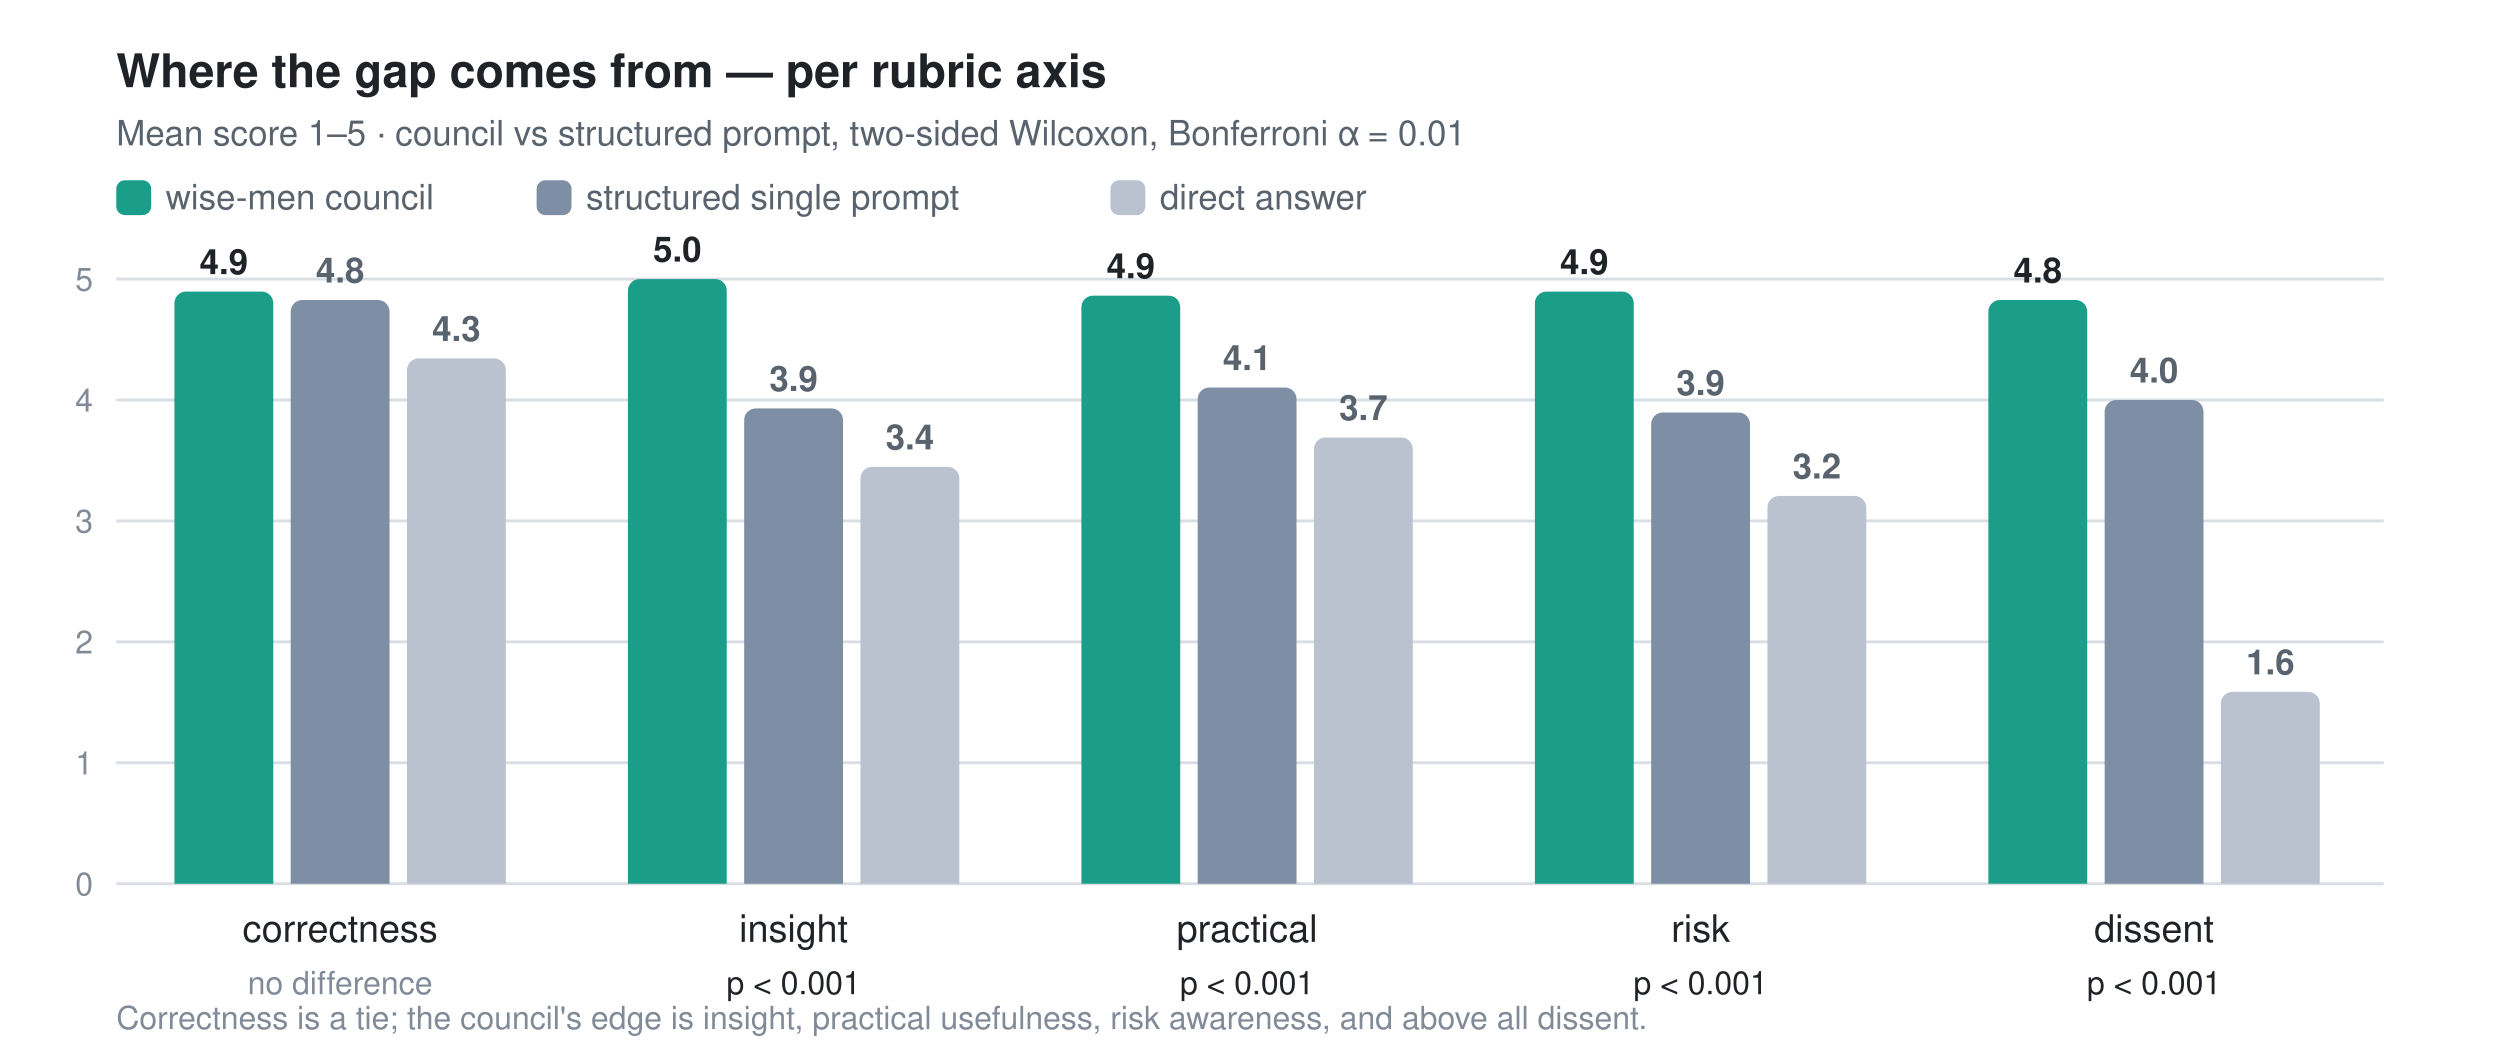
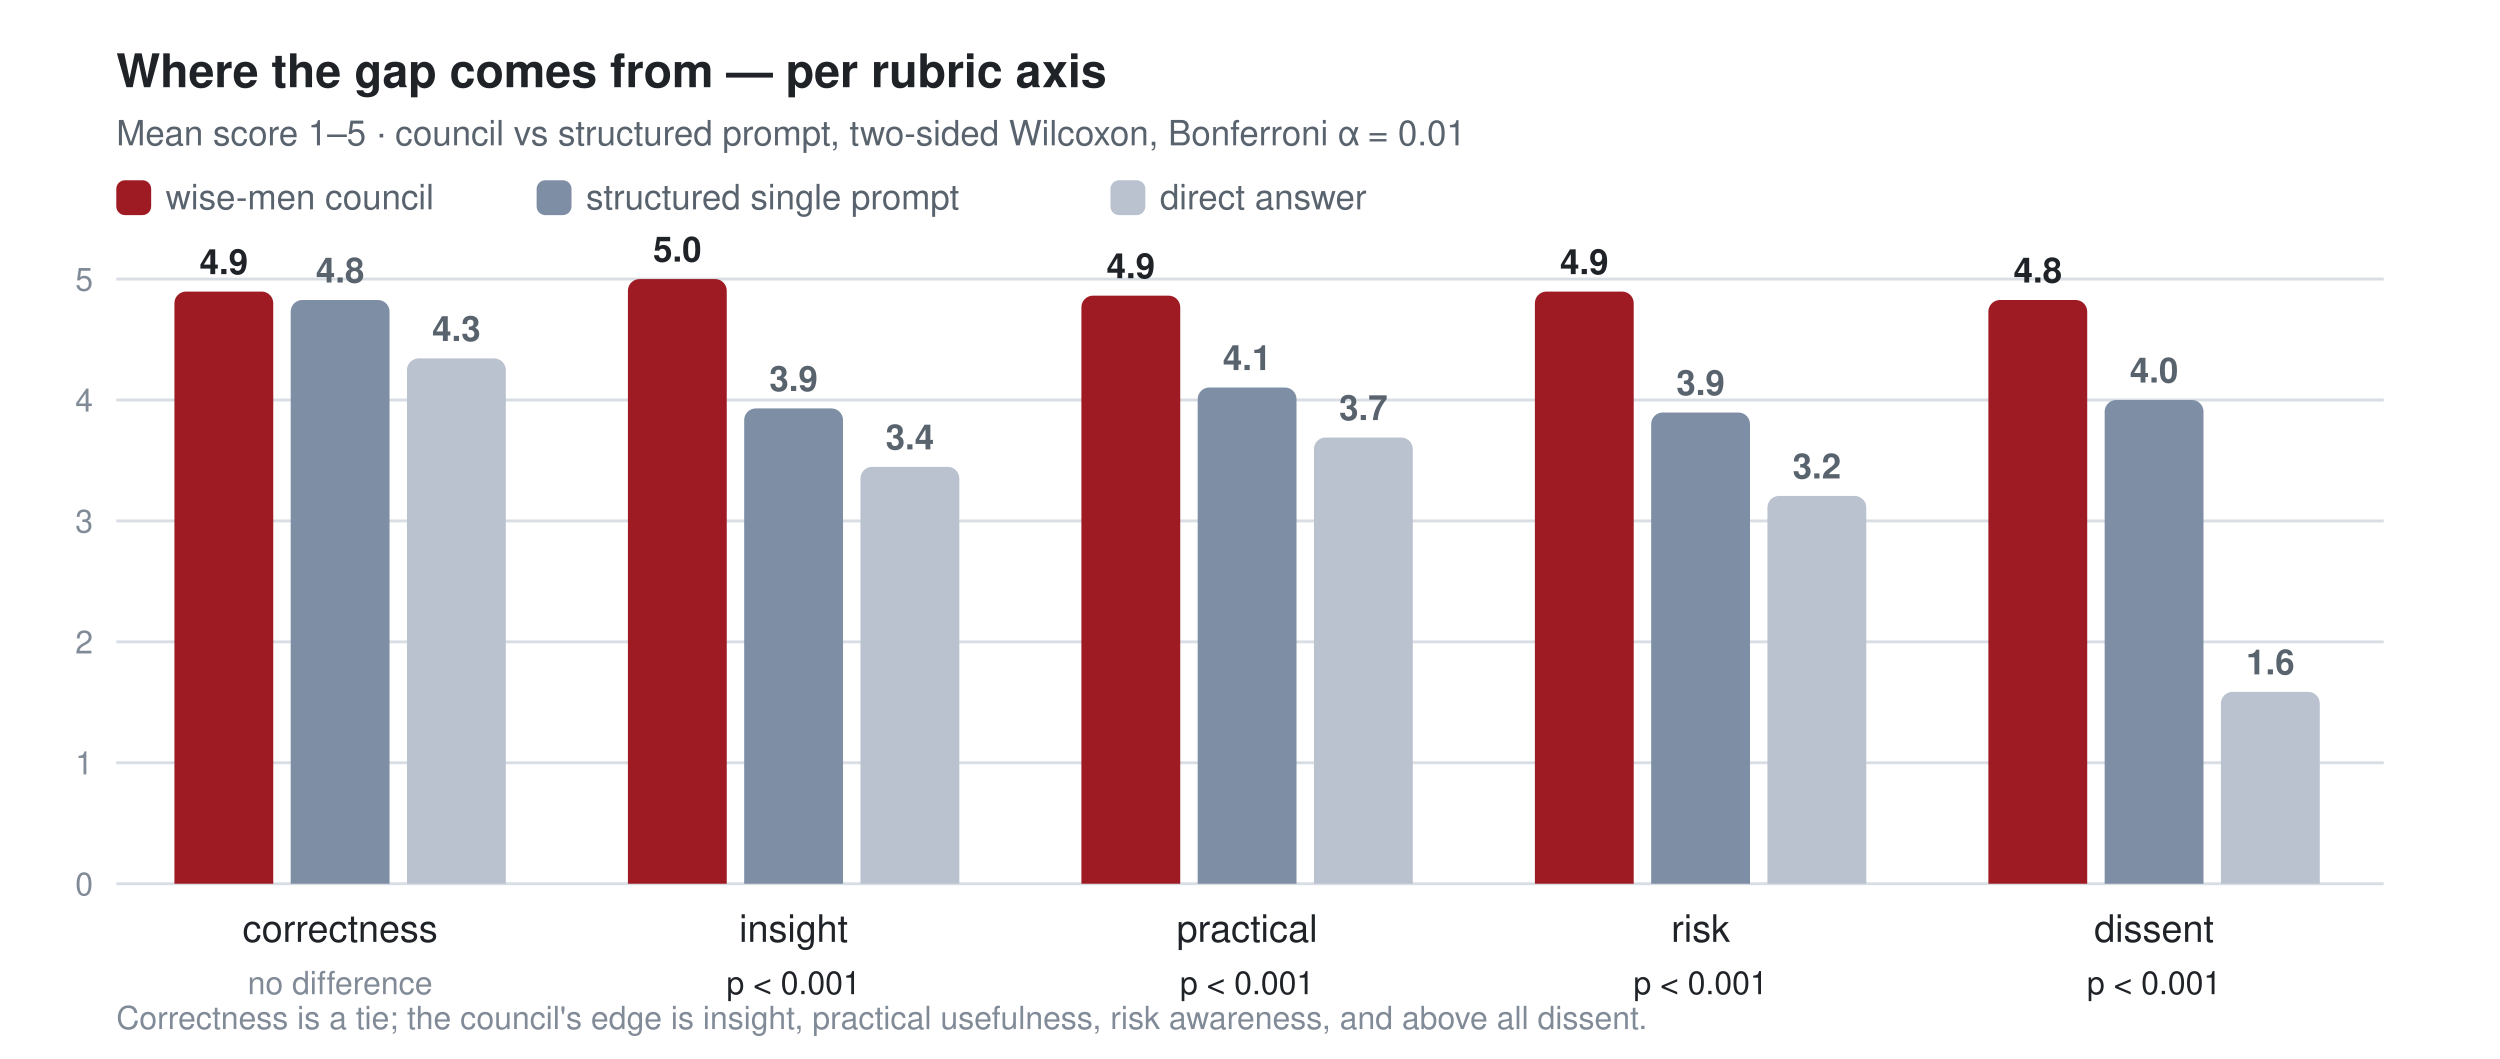
<svg xmlns="http://www.w3.org/2000/svg" viewBox="0 0 860 364" width="860" font-family="-apple-system, BlinkMacSystemFont, 'Segoe UI', Helvetica, Arial, sans-serif">
  <text x="40" y="30" font-size="16" font-weight="600" fill="#1f2328" text-anchor="start">Where the gap comes from — per rubric axis</text>
  <text x="40" y="50" font-size="12" font-weight="400" fill="#59636e" text-anchor="start">Mean score 1–5 · council vs structured prompt, two-sided Wilcoxon, Bonferroni α = 0.01</text>
-   <rect x="40" y="62" width="12" height="12" rx="3" fill="#1a9e8a" />
+   <rect x="40" y="62" width="12" height="12" rx="3" fill="#9e1b24" />
  <text x="57" y="72" font-size="12" font-weight="400" fill="#59636e" text-anchor="start">wise-men council</text>
  <rect x="184.6" y="62" width="12" height="12" rx="3" fill="#7d8ea5" />
  <text x="201.6" y="72" font-size="12" font-weight="400" fill="#59636e" text-anchor="start">structured single prompt</text>
  <rect x="382" y="62" width="12" height="12" rx="3" fill="#b9c2ce" />
  <text x="399" y="72" font-size="12" font-weight="400" fill="#59636e" text-anchor="start">direct answer</text>
  <line x1="40" y1="304" x2="820" y2="304" stroke="#d8dee4" stroke-width="1" />
  <text x="32" y="308" font-size="11" font-weight="400" fill="#818b98" text-anchor="end">0</text>
  <line x1="40" y1="262.4" x2="820" y2="262.4" stroke="#d8dee4" stroke-width="1" />
  <text x="32" y="266.4" font-size="11" font-weight="400" fill="#818b98" text-anchor="end">1</text>
  <line x1="40" y1="220.8" x2="820" y2="220.8" stroke="#d8dee4" stroke-width="1" />
  <text x="32" y="224.8" font-size="11" font-weight="400" fill="#818b98" text-anchor="end">2</text>
  <line x1="40" y1="179.2" x2="820" y2="179.2" stroke="#d8dee4" stroke-width="1" />
  <text x="32" y="183.2" font-size="11" font-weight="400" fill="#818b98" text-anchor="end">3</text>
  <line x1="40" y1="137.6" x2="820" y2="137.6" stroke="#d8dee4" stroke-width="1" />
  <text x="32" y="141.6" font-size="11" font-weight="400" fill="#818b98" text-anchor="end">4</text>
  <line x1="40" y1="96" x2="820" y2="96" stroke="#d8dee4" stroke-width="1" />
  <text x="32" y="100" font-size="11" font-weight="400" fill="#818b98" text-anchor="end">5</text>
-   <path d="M60,304v-199.7a4,4 0 0 1 4,-4h26a4,4 0 0 1 4,4v199.7z" fill="#1a9e8a" />
+   <path d="M60,304v-199.7a4,4 0 0 1 4,-4h26a4,4 0 0 1 4,4v199.7z" fill="#9e1b24" />
  <text x="77" y="94.3" font-size="12" font-weight="600" fill="#1f2328" text-anchor="middle">4.9</text>
  <path d="M100,304v-196.8a4,4 0 0 1 4,-4h26a4,4 0 0 1 4,4v196.8z" fill="#7d8ea5" />
  <text x="117" y="97.2" font-size="12" font-weight="600" fill="#59636e" text-anchor="middle">4.8</text>
  <path d="M140,304v-176.7a4,4 0 0 1 4,-4h26a4,4 0 0 1 4,4v176.7z" fill="#b9c2ce" />
  <text x="157" y="117.3" font-size="12" font-weight="600" fill="#59636e" text-anchor="middle">4.3</text>
  <text x="117" y="324" font-size="13" font-weight="500" fill="#1f2328" text-anchor="middle">correctness</text>
  <text x="117" y="342" font-size="11" font-weight="400" fill="#818b98" text-anchor="middle">no difference</text>
-   <path d="M216,304v-204a4,4 0 0 1 4,-4h26a4,4 0 0 1 4,4v204z" fill="#1a9e8a" />
+   <path d="M216,304v-204a4,4 0 0 1 4,-4h26a4,4 0 0 1 4,4v204z" fill="#9e1b24" />
  <text x="233" y="90" font-size="12" font-weight="600" fill="#1f2328" text-anchor="middle">5.0</text>
  <path d="M256,304v-159.5a4,4 0 0 1 4,-4h26a4,4 0 0 1 4,4v159.5z" fill="#7d8ea5" />
  <text x="273" y="134.5" font-size="12" font-weight="600" fill="#59636e" text-anchor="middle">3.9</text>
  <path d="M296,304v-139.4a4,4 0 0 1 4,-4h26a4,4 0 0 1 4,4v139.4z" fill="#b9c2ce" />
  <text x="313" y="154.6" font-size="12" font-weight="600" fill="#59636e" text-anchor="middle">3.4</text>
  <text x="273" y="324" font-size="13" font-weight="500" fill="#1f2328" text-anchor="middle">insight</text>
  <text x="273" y="342" font-size="11" font-weight="400" fill="#1f2328" text-anchor="middle">p &lt; 0.001</text>
-   <path d="M372,304v-198.3a4,4 0 0 1 4,-4h26a4,4 0 0 1 4,4v198.3z" fill="#1a9e8a" />
+   <path d="M372,304v-198.3a4,4 0 0 1 4,-4h26a4,4 0 0 1 4,4v198.3z" fill="#9e1b24" />
  <text x="389" y="95.7" font-size="12" font-weight="600" fill="#1f2328" text-anchor="middle">4.9</text>
  <path d="M412,304v-166.7a4,4 0 0 1 4,-4h26a4,4 0 0 1 4,4v166.7z" fill="#7d8ea5" />
  <text x="429" y="127.3" font-size="12" font-weight="600" fill="#59636e" text-anchor="middle">4.1</text>
  <path d="M452,304v-149.5a4,4 0 0 1 4,-4h26a4,4 0 0 1 4,4v149.5z" fill="#b9c2ce" />
  <text x="469" y="144.5" font-size="12" font-weight="600" fill="#59636e" text-anchor="middle">3.7</text>
  <text x="429" y="324" font-size="13" font-weight="500" fill="#1f2328" text-anchor="middle">practical</text>
  <text x="429" y="342" font-size="11" font-weight="400" fill="#1f2328" text-anchor="middle">p &lt; 0.001</text>
-   <path d="M528,304v-199.7a4,4 0 0 1 4,-4h26a4,4 0 0 1 4,4v199.7z" fill="#1a9e8a" />
+   <path d="M528,304v-199.7a4,4 0 0 1 4,-4h26a4,4 0 0 1 4,4v199.7z" fill="#9e1b24" />
  <text x="545" y="94.3" font-size="12" font-weight="600" fill="#1f2328" text-anchor="middle">4.9</text>
  <path d="M568,304v-158.1a4,4 0 0 1 4,-4h26a4,4 0 0 1 4,4v158.1z" fill="#7d8ea5" />
  <text x="585" y="135.9" font-size="12" font-weight="600" fill="#59636e" text-anchor="middle">3.9</text>
  <path d="M608,304v-129.4a4,4 0 0 1 4,-4h26a4,4 0 0 1 4,4v129.4z" fill="#b9c2ce" />
  <text x="625" y="164.6" font-size="12" font-weight="600" fill="#59636e" text-anchor="middle">3.2</text>
  <text x="585" y="324" font-size="13" font-weight="500" fill="#1f2328" text-anchor="middle">risk</text>
  <text x="585" y="342" font-size="11" font-weight="400" fill="#1f2328" text-anchor="middle">p &lt; 0.001</text>
-   <path d="M684,304v-196.8a4,4 0 0 1 4,-4h26a4,4 0 0 1 4,4v196.8z" fill="#1a9e8a" />
+   <path d="M684,304v-196.8a4,4 0 0 1 4,-4h26a4,4 0 0 1 4,4v196.8z" fill="#9e1b24" />
  <text x="701" y="97.2" font-size="12" font-weight="600" fill="#1f2328" text-anchor="middle">4.8</text>
  <path d="M724,304v-162.4a4,4 0 0 1 4,-4h26a4,4 0 0 1 4,4v162.4z" fill="#7d8ea5" />
  <text x="741" y="131.6" font-size="12" font-weight="600" fill="#59636e" text-anchor="middle">4.0</text>
  <path d="M764,304v-62a4,4 0 0 1 4,-4h26a4,4 0 0 1 4,4v62z" fill="#b9c2ce" />
  <text x="781" y="232" font-size="12" font-weight="600" fill="#59636e" text-anchor="middle">1.6</text>
  <text x="741" y="324" font-size="13" font-weight="500" fill="#1f2328" text-anchor="middle">dissent</text>
  <text x="741" y="342" font-size="11" font-weight="400" fill="#1f2328" text-anchor="middle">p &lt; 0.001</text>
  <text x="40" y="354" font-size="11" font-weight="400" fill="#818b98" text-anchor="start">Correctness is a tie; the council's edge is insight, practical usefulness, risk awareness, and above all dissent.</text>
</svg>
